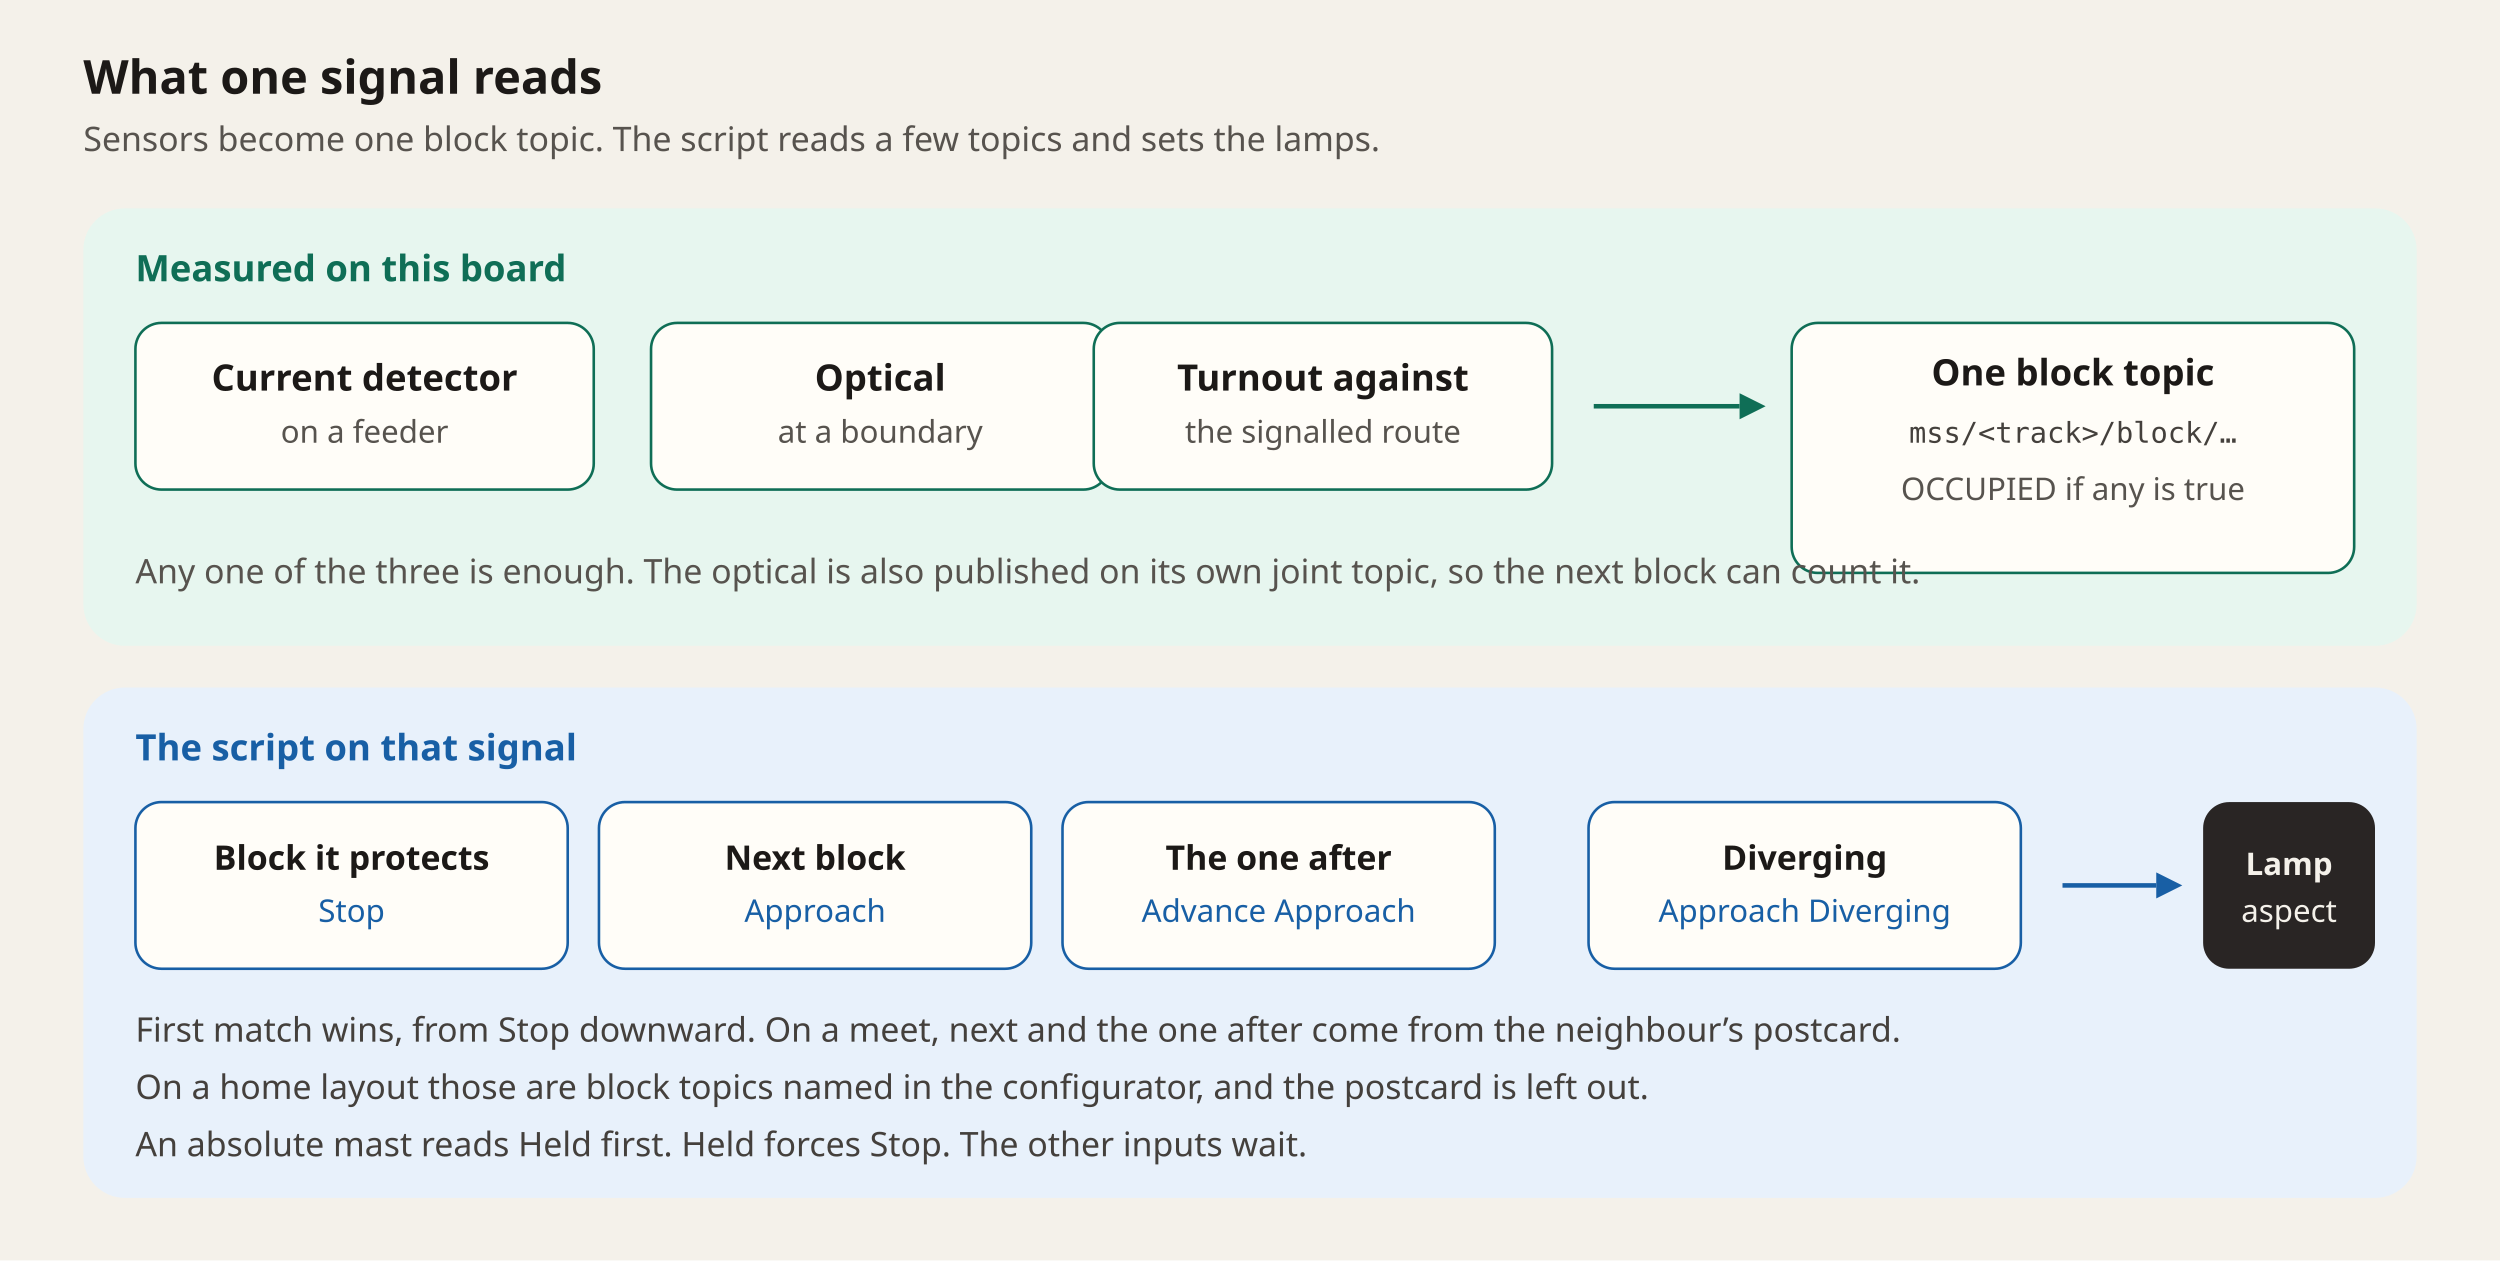
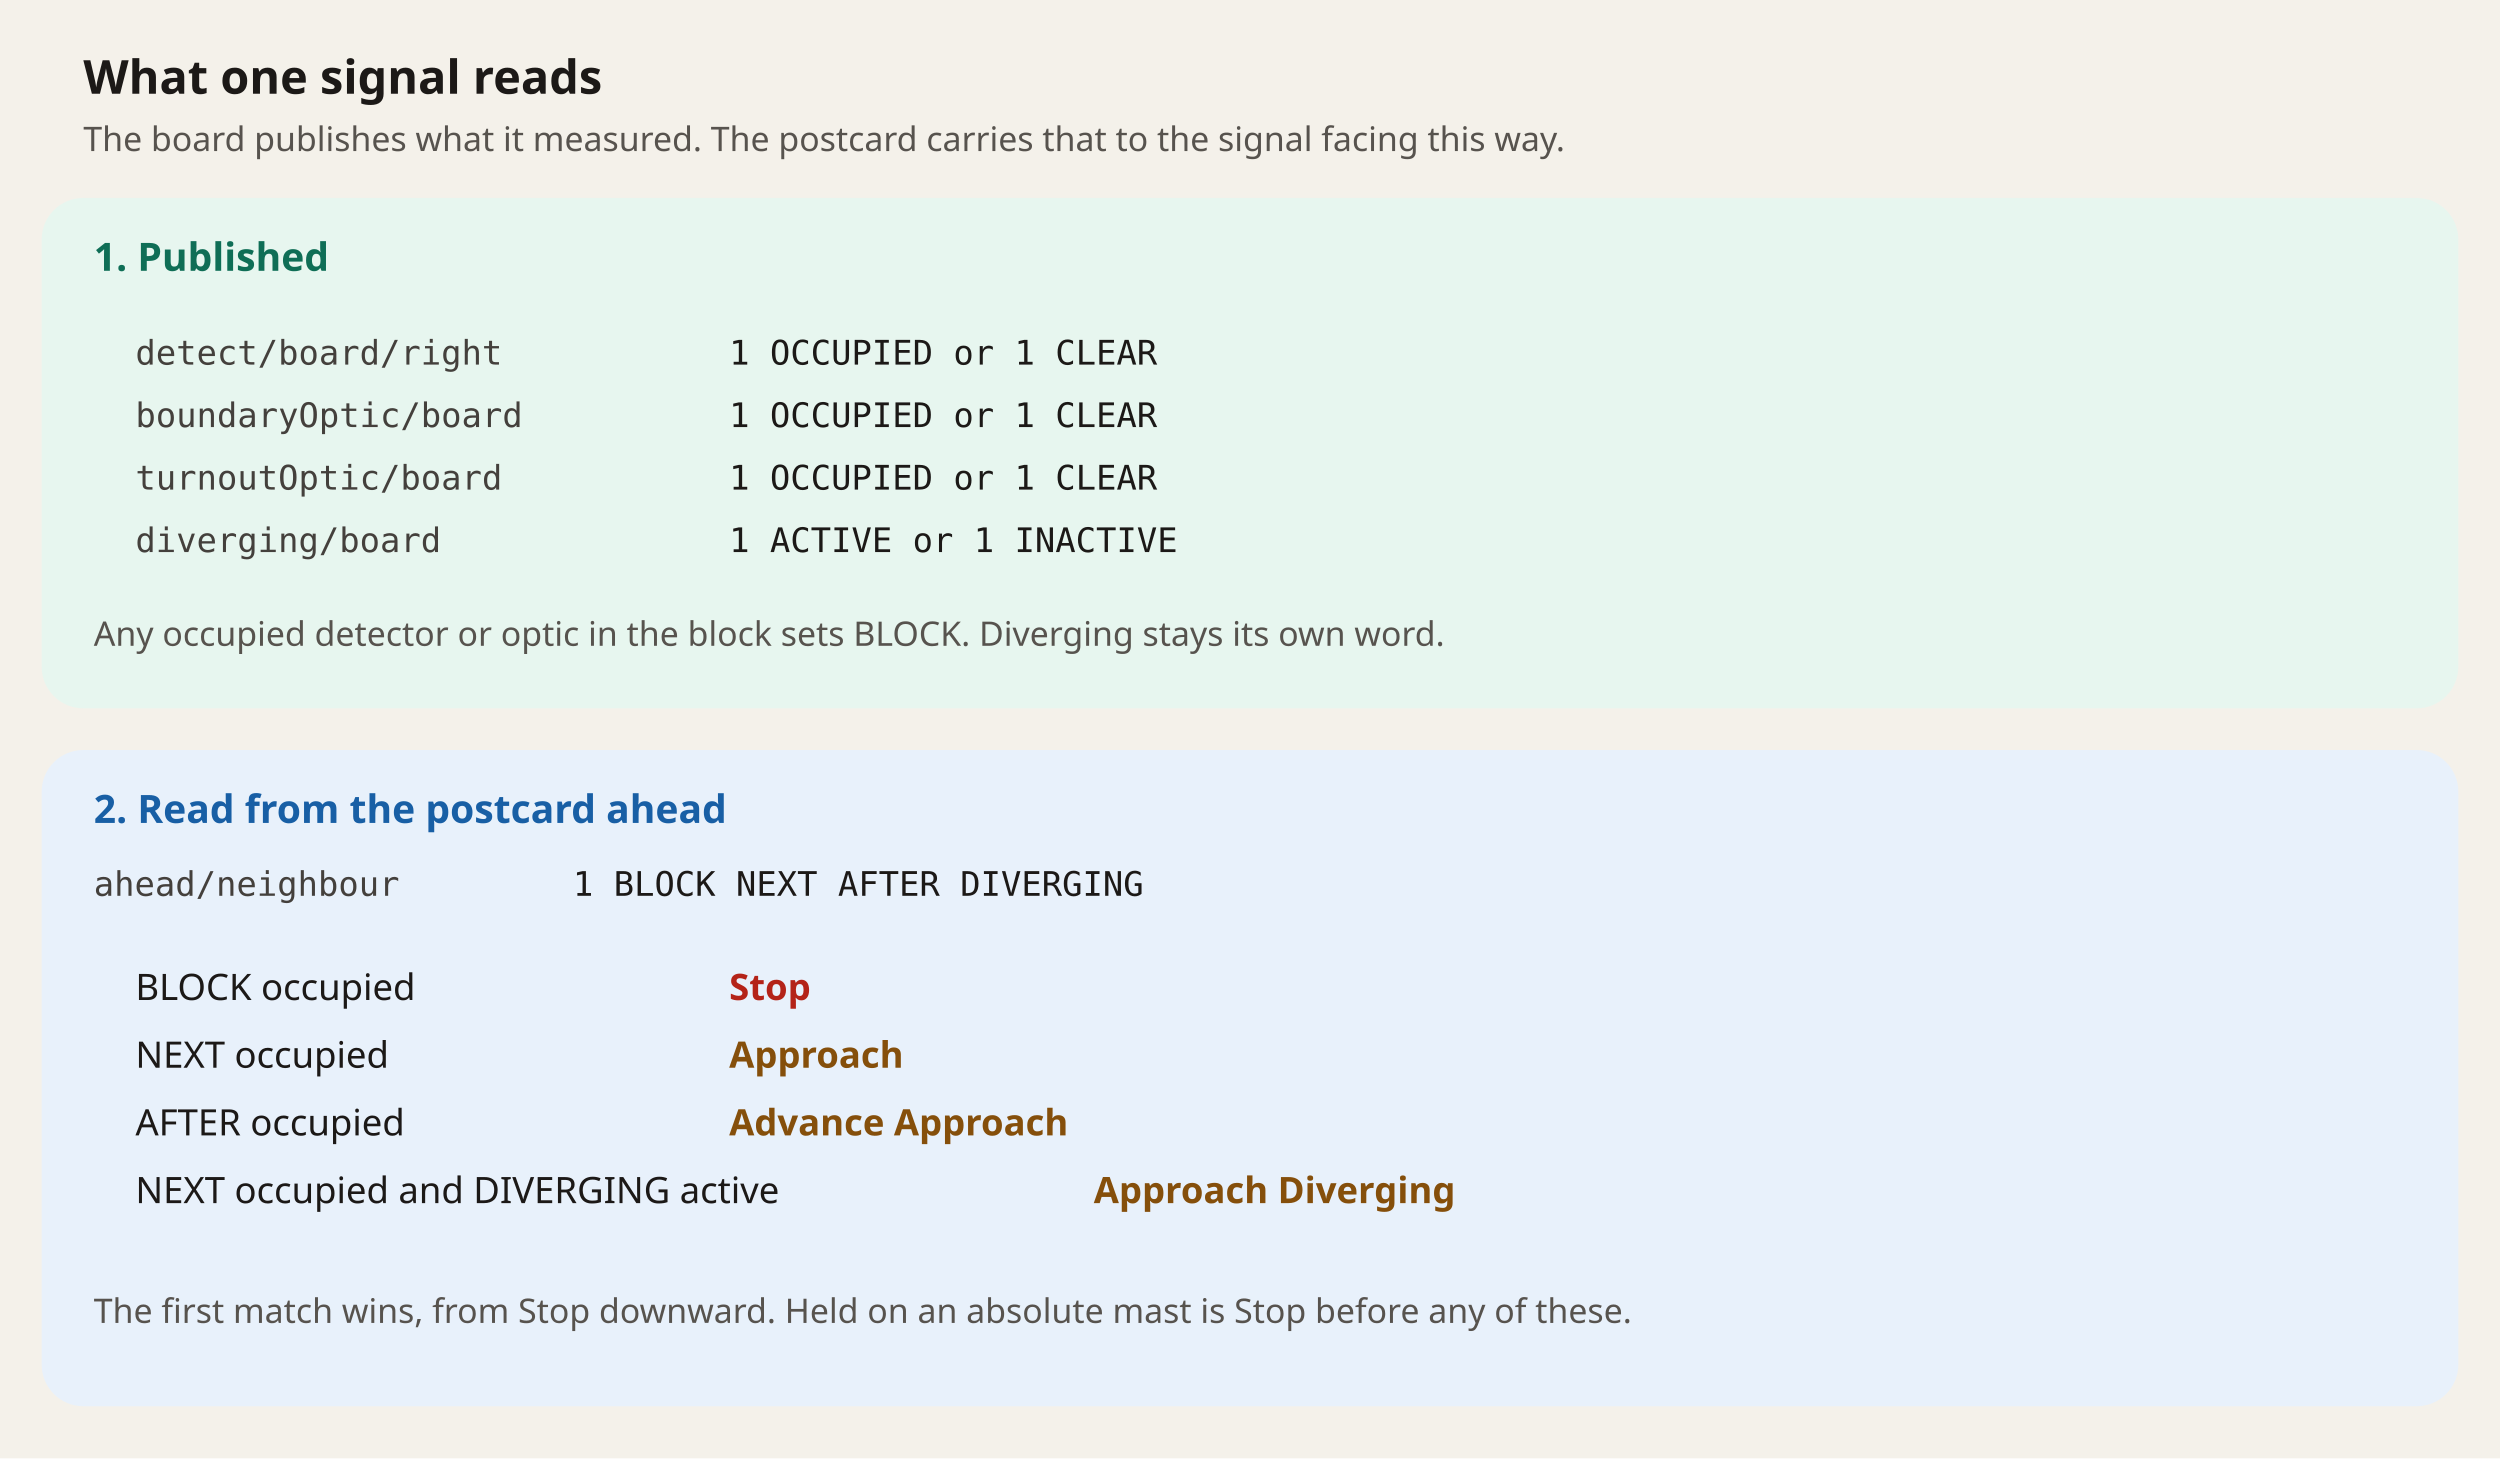
- <svg xmlns="http://www.w3.org/2000/svg" width="960" height="484" viewBox="0 0 960 484" role="img" aria-labelledby="title desc">
-   <rect width="960" height="484" fill="#f4f1ea" />
+ <svg xmlns="http://www.w3.org/2000/svg" width="960" height="560" viewBox="0 0 960 560" role="img" aria-labelledby="title desc">
+   <rect width="960" height="560" fill="#f4f1ea" />
  <g font-family="ui-sans-serif, system-ui, sans-serif" fill="#1c1917">
    <text x="32" y="36" font-size="18" font-weight="600">What one signal reads</text>
-     <text x="32" y="58" fill="#57534e" font-size="13">Sensors become one block topic. The script reads a few topics and sets the lamps.</text>
-     <rect x="32" y="80" width="896" height="168" rx="16" fill="#e7f6ef" />
-     <text x="52" y="108" fill="#0f6e56" font-size="14" font-weight="600">Measured on this board</text>
-     <rect x="52" y="124" width="176" height="64" rx="10" fill="#fffdf8" stroke="#0f6e56" />
-     <text x="140" y="150" text-anchor="middle" font-size="14" font-weight="600">Current detector</text>
-     <text x="140" y="170" text-anchor="middle" fill="#57534e" font-size="12">on a feeder</text>
-     <rect x="250" y="124" width="176" height="64" rx="10" fill="#fffdf8" stroke="#0f6e56" />
-     <text x="338" y="150" text-anchor="middle" font-size="14" font-weight="600">Optical</text>
-     <text x="338" y="170" text-anchor="middle" fill="#57534e" font-size="12">at a boundary</text>
-     <rect x="420" y="124" width="176" height="64" rx="10" fill="#fffdf8" stroke="#0f6e56" />
-     <text x="508" y="150" text-anchor="middle" font-size="14" font-weight="600">Turnout against</text>
-     <text x="508" y="170" text-anchor="middle" fill="#57534e" font-size="12">the signalled route</text>
-     <line x1="612" y1="156" x2="668" y2="156" stroke="#0f6e56" stroke-width="1.75" />
-     <polygon points="678,156 668,151 668,161" fill="#0f6e56" />
-     <rect x="688" y="124" width="216" height="96" rx="10" fill="#fffdf8" stroke="#0f6e56" />
-     <text x="796" y="148" text-anchor="middle" font-size="14" font-weight="600">One block topic</text>
-     <text x="796" y="170" text-anchor="middle" fill="#44403c" font-family="ui-monospace, SFMono-Regular, Menlo, monospace" font-size="11">mss/&lt;track&gt;/block/…</text>
-     <text x="796" y="192" text-anchor="middle" fill="#57534e" font-size="12">OCCUPIED if any is true</text>
-     <text x="52" y="224" fill="#57534e" font-size="13">Any one of the three is enough. The optical is also published on its own joint topic, so the next block can count it.</text>
-     <rect x="32" y="264" width="896" height="196" rx="16" fill="#e8f1fb" />
-     <text x="52" y="292" fill="#185fa5" font-size="14" font-weight="600">The script on that signal</text>
-     <rect x="52" y="308" width="166" height="64" rx="10" fill="#fffdf8" stroke="#185fa5" />
-     <text x="135" y="334" text-anchor="middle" font-size="13" font-weight="600">Block it protects</text>
-     <text x="135" y="354" text-anchor="middle" fill="#185fa5" font-size="12">Stop</text>
-     <rect x="230" y="308" width="166" height="64" rx="10" fill="#fffdf8" stroke="#185fa5" />
-     <text x="313" y="334" text-anchor="middle" font-size="13" font-weight="600">Next block</text>
-     <text x="313" y="354" text-anchor="middle" fill="#185fa5" font-size="12">Approach</text>
-     <rect x="408" y="308" width="166" height="64" rx="10" fill="#fffdf8" stroke="#185fa5" />
-     <text x="491" y="334" text-anchor="middle" font-size="13" font-weight="600">The one after</text>
-     <text x="491" y="354" text-anchor="middle" fill="#185fa5" font-size="12">Advance Approach</text>
-     <rect x="610" y="308" width="166" height="64" rx="10" fill="#fffdf8" stroke="#185fa5" />
-     <text x="693" y="334" text-anchor="middle" font-size="13" font-weight="600">Diverging</text>
-     <text x="693" y="354" text-anchor="middle" fill="#185fa5" font-size="12">Approach Diverging</text>
-     <line x1="792" y1="340" x2="828" y2="340" stroke="#185fa5" stroke-width="1.75" />
-     <polygon points="838,340 828,335 828,345" fill="#185fa5" />
-     <rect x="846" y="308" width="66" height="64" rx="10" fill="#292524" />
-     <text x="879" y="336" text-anchor="middle" fill="#f4f1ea" font-size="12" font-weight="600">Lamp</text>
-     <text x="879" y="354" text-anchor="middle" fill="#f4f1ea" font-size="12">aspect</text>
-     <text x="52" y="400" fill="#44403c" font-size="13">First match wins, from Stop downward. On a meet, next and the one after come from the neighbour’s postcard.</text>
-     <text x="52" y="422" fill="#44403c" font-size="13">On a home layout those are block topics named in the configurator, and the postcard is left out.</text>
-     <text x="52" y="444" fill="#44403c" font-size="13">An absolute mast reads Held first. Held forces Stop. The other inputs wait.</text>
+     <text x="32" y="58" fill="#57534e" font-size="13">The board publishes what it measured. The postcard carries that to the signal facing this way.</text>
+     <rect x="16" y="76" width="928" height="196" rx="16" fill="#e7f6ef" />
+     <text x="36" y="104" fill="#0f6e56" font-size="15" font-weight="600">1. Published</text>
+     <text x="52" y="140" font-family="ui-monospace, SFMono-Regular, Menlo, monospace" font-size="13" fill="#44403c">detect/board/right</text>
+     <text x="280" y="140" font-family="ui-monospace, SFMono-Regular, Menlo, monospace" font-size="13">1 OCCUPIED or 1 CLEAR</text>
+     <text x="52" y="164" font-family="ui-monospace, SFMono-Regular, Menlo, monospace" font-size="13" fill="#44403c">boundaryOptic/board</text>
+     <text x="280" y="164" font-family="ui-monospace, SFMono-Regular, Menlo, monospace" font-size="13">1 OCCUPIED or 1 CLEAR</text>
+     <text x="52" y="188" font-family="ui-monospace, SFMono-Regular, Menlo, monospace" font-size="13" fill="#44403c">turnoutOptic/board</text>
+     <text x="280" y="188" font-family="ui-monospace, SFMono-Regular, Menlo, monospace" font-size="13">1 OCCUPIED or 1 CLEAR</text>
+     <text x="52" y="212" font-family="ui-monospace, SFMono-Regular, Menlo, monospace" font-size="13" fill="#44403c">diverging/board</text>
+     <text x="280" y="212" font-family="ui-monospace, SFMono-Regular, Menlo, monospace" font-size="13">1 ACTIVE or 1 INACTIVE</text>
+     <text x="36" y="248" fill="#57534e" font-size="13">Any occupied detector or optic in the block sets BLOCK. Diverging stays its own word.</text>
+     <rect x="16" y="288" width="928" height="252" rx="16" fill="#e8f1fb" />
+     <text x="36" y="316" fill="#185fa5" font-size="15" font-weight="600">2. Read from the postcard ahead</text>
+     <text x="36" y="344" font-family="ui-monospace, SFMono-Regular, Menlo, monospace" font-size="13" fill="#44403c">ahead/neighbour</text>
+     <text x="220" y="344" font-family="ui-monospace, SFMono-Regular, Menlo, monospace" font-size="13">1  BLOCK  NEXT  AFTER  DIVERGING</text>
+     <text x="52" y="384" font-size="14">BLOCK occupied</text>
+     <text x="280" y="384" font-size="14" font-weight="600" fill="#b42318">Stop</text>
+     <text x="52" y="410" font-size="14">NEXT occupied</text>
+     <text x="280" y="410" font-size="14" font-weight="600" fill="#854f0b">Approach</text>
+     <text x="52" y="436" font-size="14">AFTER occupied</text>
+     <text x="280" y="436" font-size="14" font-weight="600" fill="#854f0b">Advance Approach</text>
+     <text x="52" y="462" font-size="14">NEXT occupied and DIVERGING active</text>
+     <text x="420" y="462" font-size="14" font-weight="600" fill="#854f0b">Approach Diverging</text>
+     <text x="36" y="508" fill="#57534e" font-size="13">The first match wins, from Stop downward. Held on an absolute mast is Stop before any of these.</text>
  </g>
</svg>
